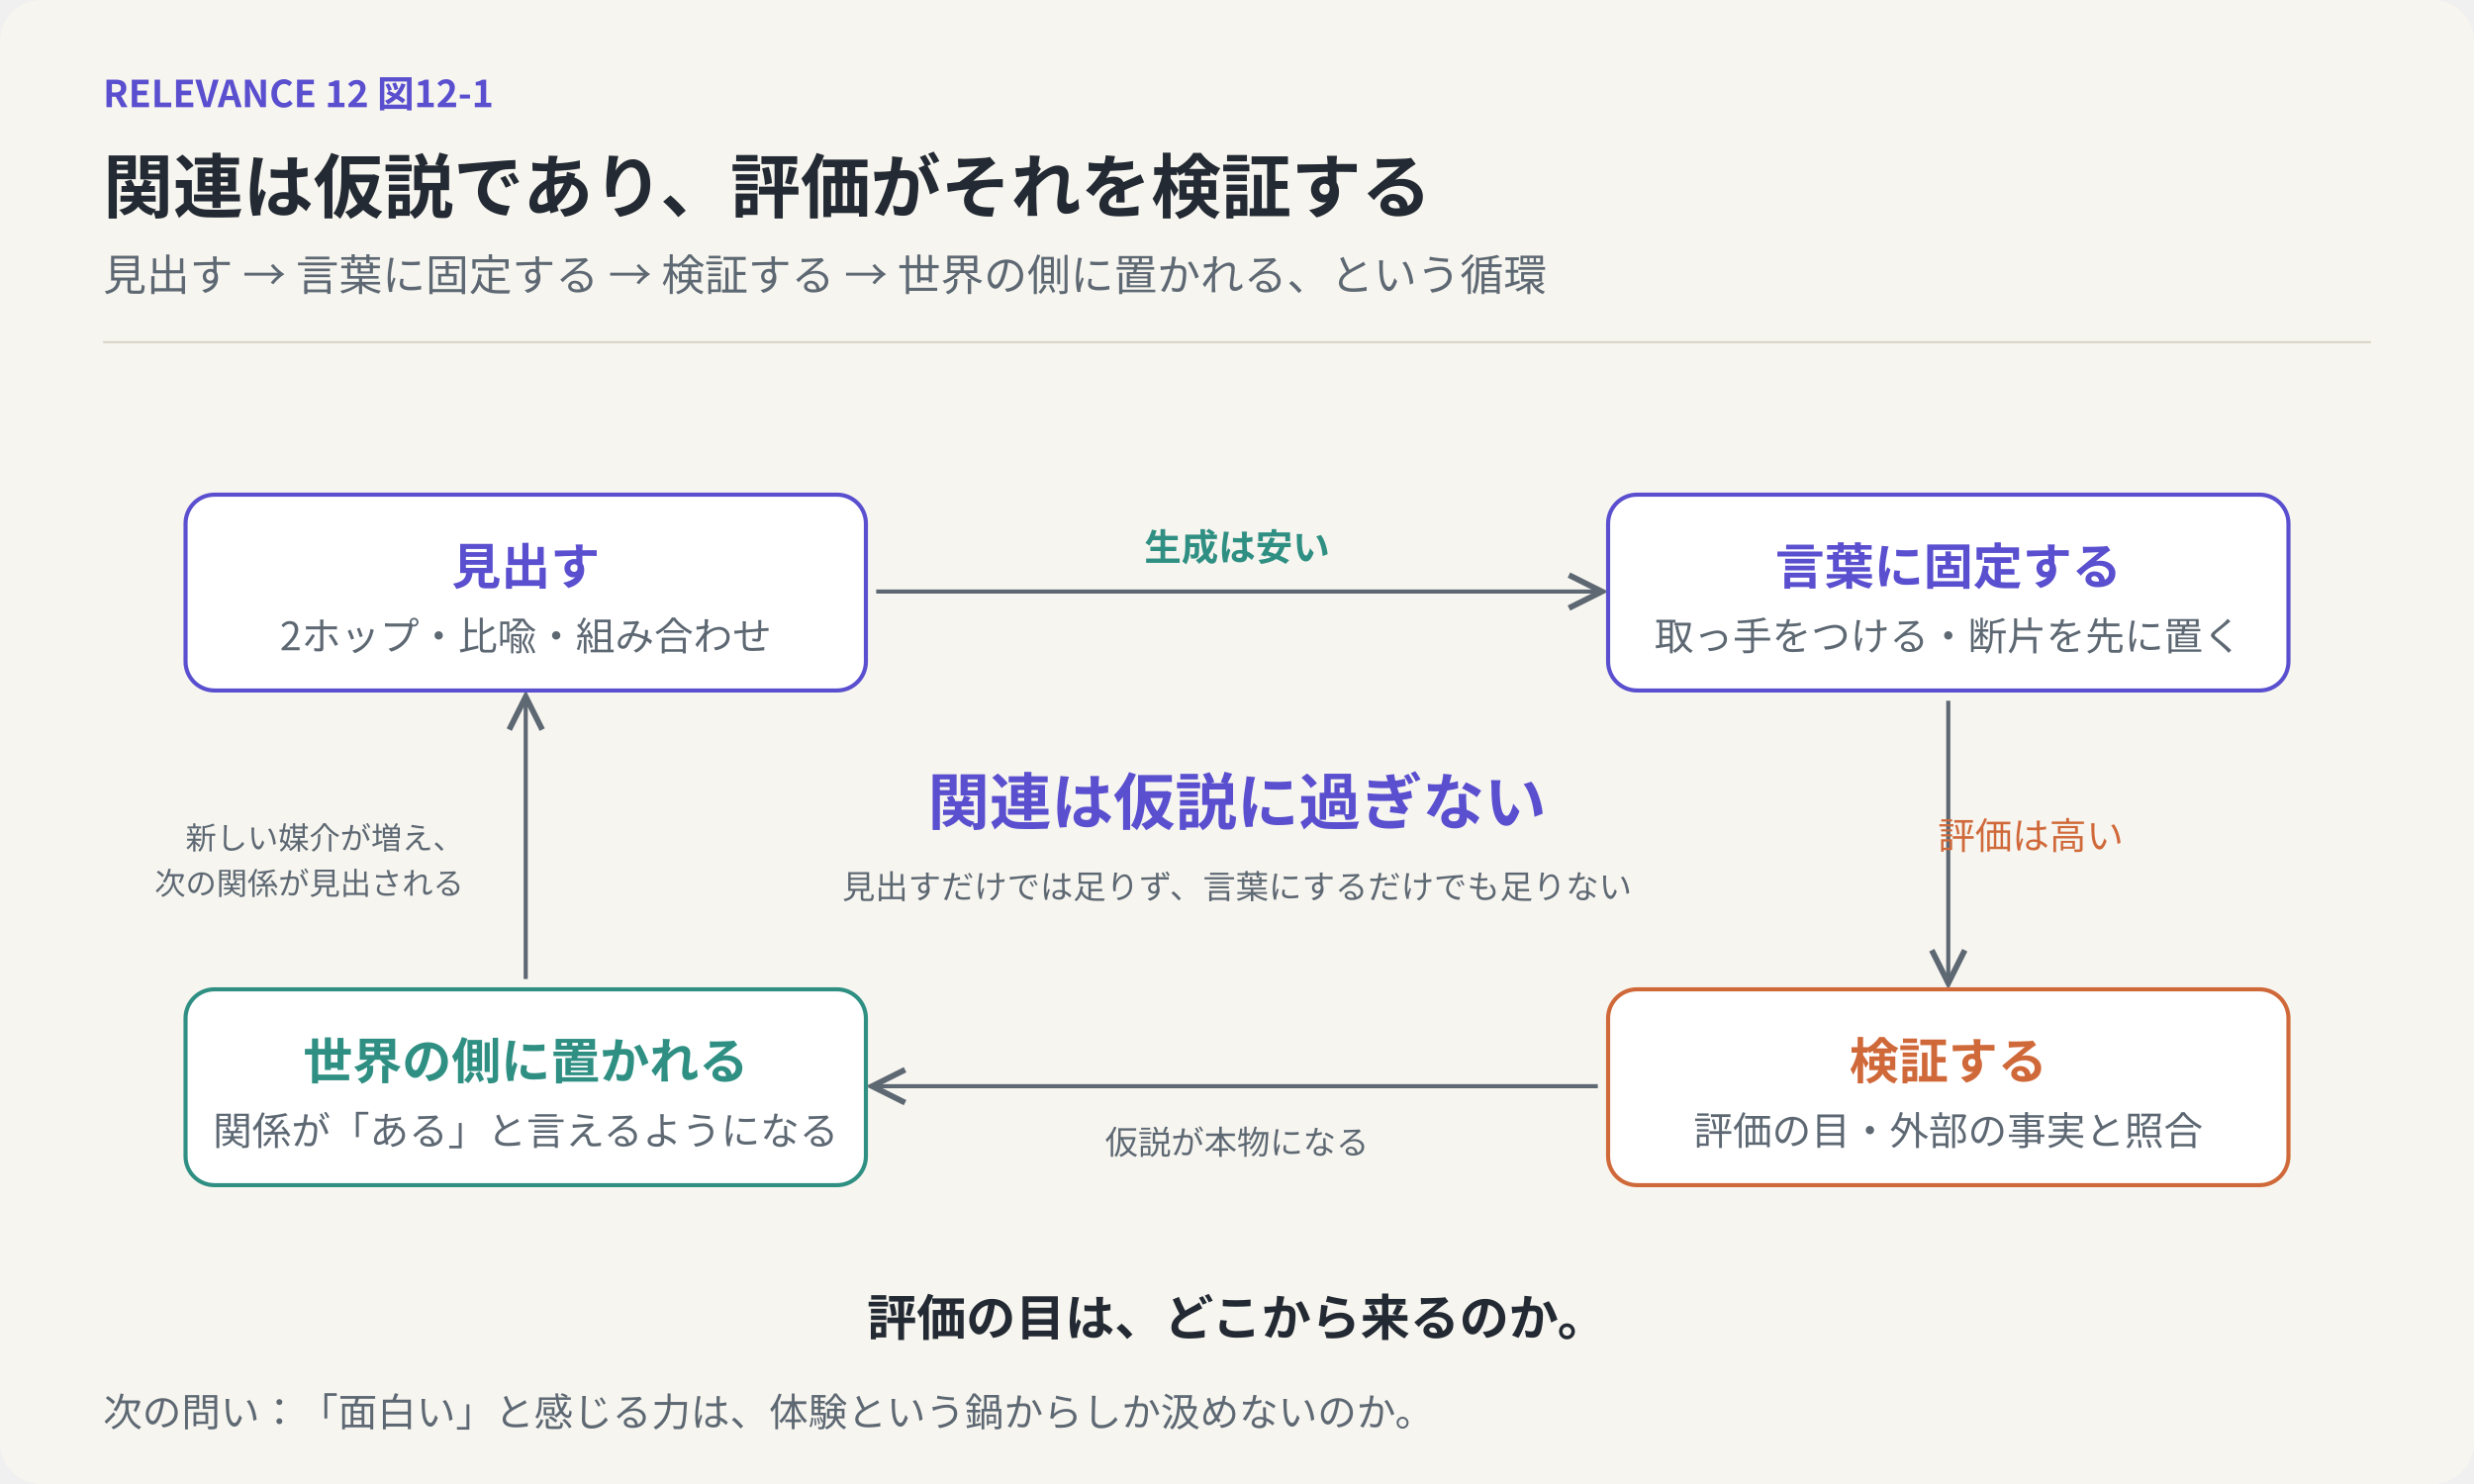
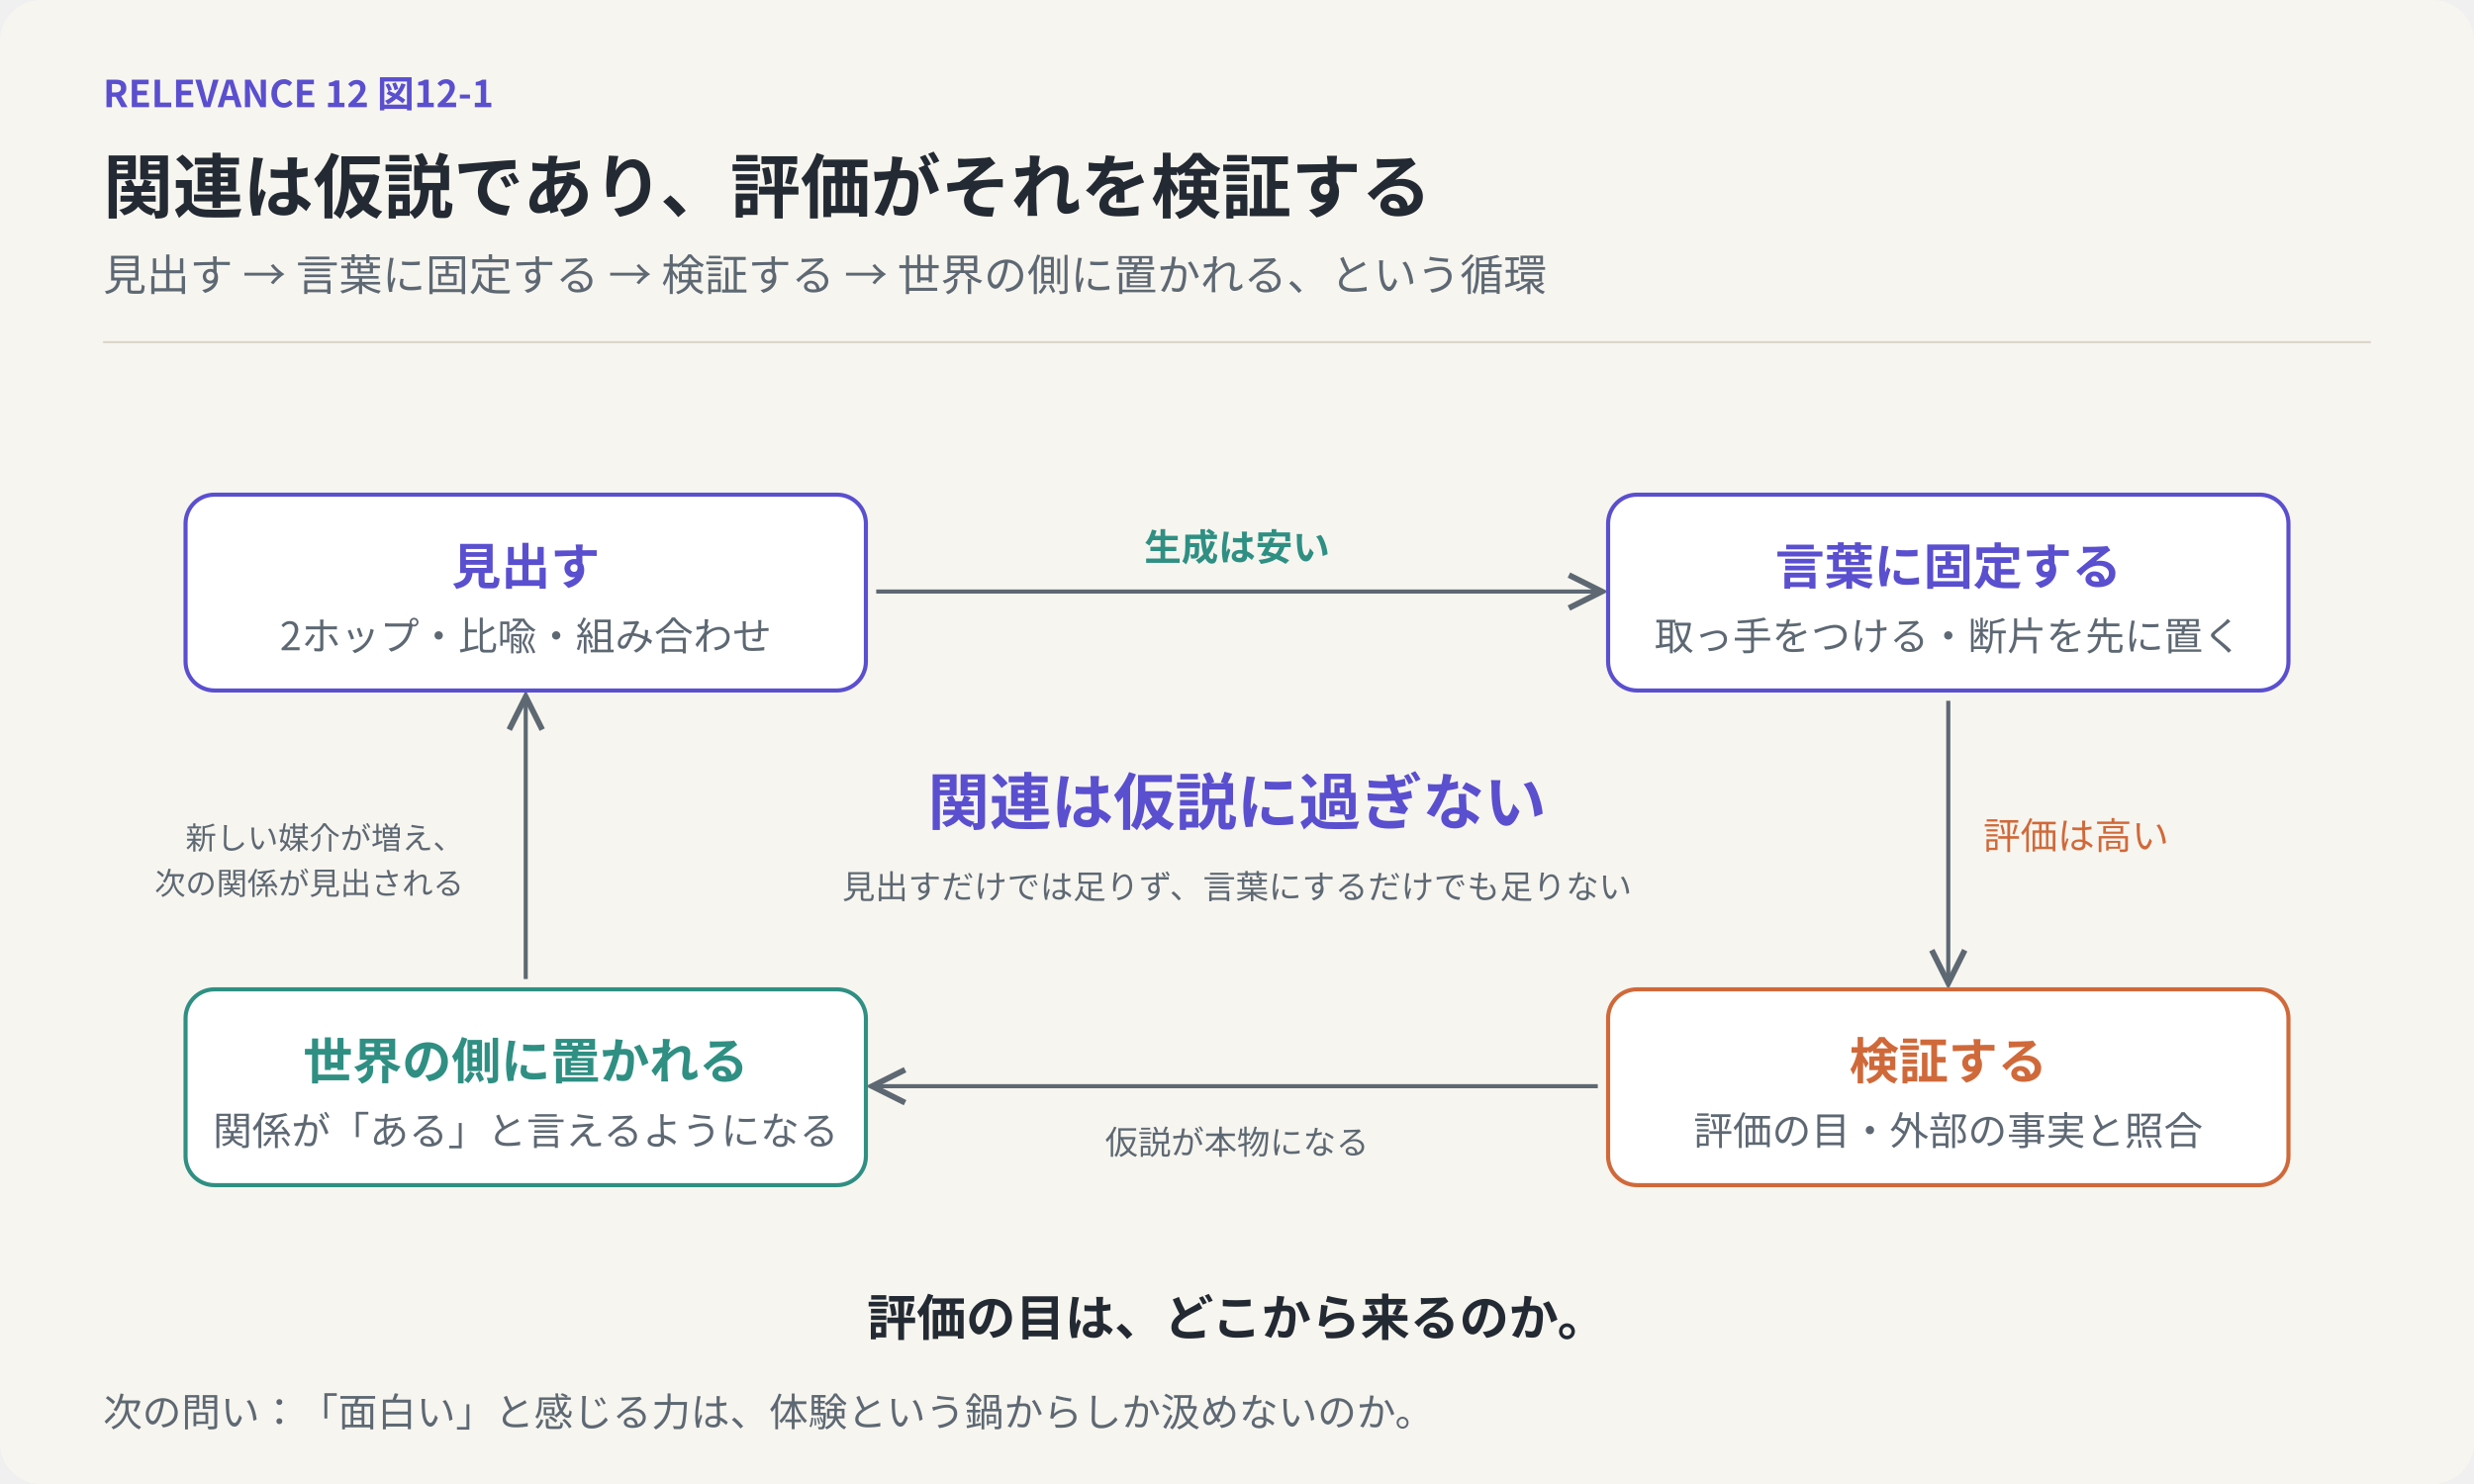
<svg xmlns="http://www.w3.org/2000/svg" width="1200" height="720" viewBox="0 0 1200 720" role="img" aria-labelledby="title desc">
  <defs>
    <marker id="arrow" markerWidth="10" markerHeight="10" refX="8" refY="5" orient="auto-start-reverse">
      <path d="M1,1 L9,5 L1,9" fill="none" stroke="#5d6873" stroke-width="1.4" />
    </marker>
  </defs>
  <rect width="1200" height="720" rx="20" fill="#f7f5ef" />
  <g font-family="system-ui, -apple-system, &quot;Hiragino Kaku Gothic ProN&quot;, &quot;Noto Sans CJK JP&quot;, Meiryo, sans-serif">
    <text x="50.0" y="52.0" fill="#5a4fcf" font-size="18" text-anchor="start" font-weight="700">RELEVANCE     12     図12-1</text>
    <text x="50.0" y="103.0" fill="#232a33" font-size="34" text-anchor="start" font-weight="700">関連は仮説であり、評価がそれを検証する</text>
    <text x="50.0" y="141.0" fill="#5d6873" font-size="21" text-anchor="start" font-weight="400">見出す → 言葉に固定する → 検証する → 世界の側に置かれる、という循環</text>
    <line x1="50.0" y1="166.0" x2="1150.0" y2="166.0" stroke="#d8d4c8" stroke-width="1" />
    <rect x="90" y="240" width="330" height="95" rx="14" fill="#ffffff" stroke="#5a4fcf" stroke-width="2" />
    <text x="255.0" y="283.5" fill="#5a4fcf" font-size="24" text-anchor="middle" font-weight="700">見出す</text>
    <text x="255.0" y="315.5" fill="#5d6873" font-size="19" text-anchor="middle" font-weight="400">2ホップ・比喩・組み合わせ</text>
    <rect x="780" y="240" width="330" height="95" rx="14" fill="#ffffff" stroke="#5a4fcf" stroke-width="2" />
    <text x="945.0" y="283.5" fill="#5a4fcf" font-size="24" text-anchor="middle" font-weight="700">言葉に固定する</text>
    <text x="945.0" y="315.5" fill="#5d6873" font-size="19" text-anchor="middle" font-weight="400">取っ手をつける・断片を先に置く</text>
    <rect x="780" y="480" width="330" height="95" rx="14" fill="#ffffff" stroke="#d0693a" stroke-width="2" />
    <text x="945.0" y="523.5" fill="#d0693a" font-size="24" text-anchor="middle" font-weight="700">検証する</text>
    <text x="945.0" y="555.5" fill="#5d6873" font-size="19" text-anchor="middle" font-weight="400">評価の目・外部の事実と照合</text>
    <rect x="90" y="480" width="330" height="95" rx="14" fill="#ffffff" stroke="#2f8f83" stroke-width="2" />
    <text x="255.0" y="523.5" fill="#2f8f83" font-size="24" text-anchor="middle" font-weight="700">世界の側に置かれる</text>
    <text x="255.0" y="555.5" fill="#5d6873" font-size="19" text-anchor="middle" font-weight="400">関係が「ある」と言えるようになる</text>
    <line x1="425.0" y1="287.0" x2="775.0" y2="287.0" stroke="#5d6873" stroke-width="2" marker-end="url(#arrow)" />
    <line x1="945.0" y1="340.0" x2="945.0" y2="475.0" stroke="#5d6873" stroke-width="2" marker-end="url(#arrow)" />
    <line x1="775.0" y1="527.0" x2="425.0" y2="527.0" stroke="#5d6873" stroke-width="2" marker-end="url(#arrow)" />
    <line x1="255.0" y1="475.0" x2="255.0" y2="340.0" stroke="#5d6873" stroke-width="2" marker-end="url(#arrow)" />
    <text x="600.0" y="272.0" fill="#2f8f83" font-size="18" text-anchor="middle" font-weight="700">生成は安い</text>
-     <text x="985.0" y="412.0" fill="#d0693a" font-size="18" text-anchor="middle" font-weight="400">評価は高い</text>
+     <text x="962.0" y="412.0" fill="#d0693a" font-size="18" text-anchor="start" font-weight="400">評価は高い</text>
    <text x="600.0" y="560.0" fill="#5d6873" font-size="16" text-anchor="middle" font-weight="400">仮説が本物になる</text>
    <text x="225.0" y="412.0" fill="#5d6873" font-size="15" text-anchor="end" font-weight="400">新しい媒介が増え、</text>
    <text x="225.0" y="434.0" fill="#5d6873" font-size="15" text-anchor="end" font-weight="400">次の関係が見出される</text>
    <text x="600.0" y="400.0" fill="#5a4fcf" font-size="30" text-anchor="middle" font-weight="700">関連は仮説に過ぎない</text>
    <text x="600.0" y="436.0" fill="#5d6873" font-size="16" text-anchor="middle" font-weight="400">見出すだけでは足りず、言葉にするだけでも足りない</text>
    <text x="600.0" y="648.0" fill="#232a33" font-size="24" text-anchor="middle" font-weight="700">評価の目は、どこから来るのか。</text>
    <text x="50.0" y="692.0" fill="#5d6873" font-size="19" text-anchor="start" font-weight="400">次の問い：「面白い」と感じる力は、体験という鍋からしか汲めないのか。</text>
  </g>
</svg>
